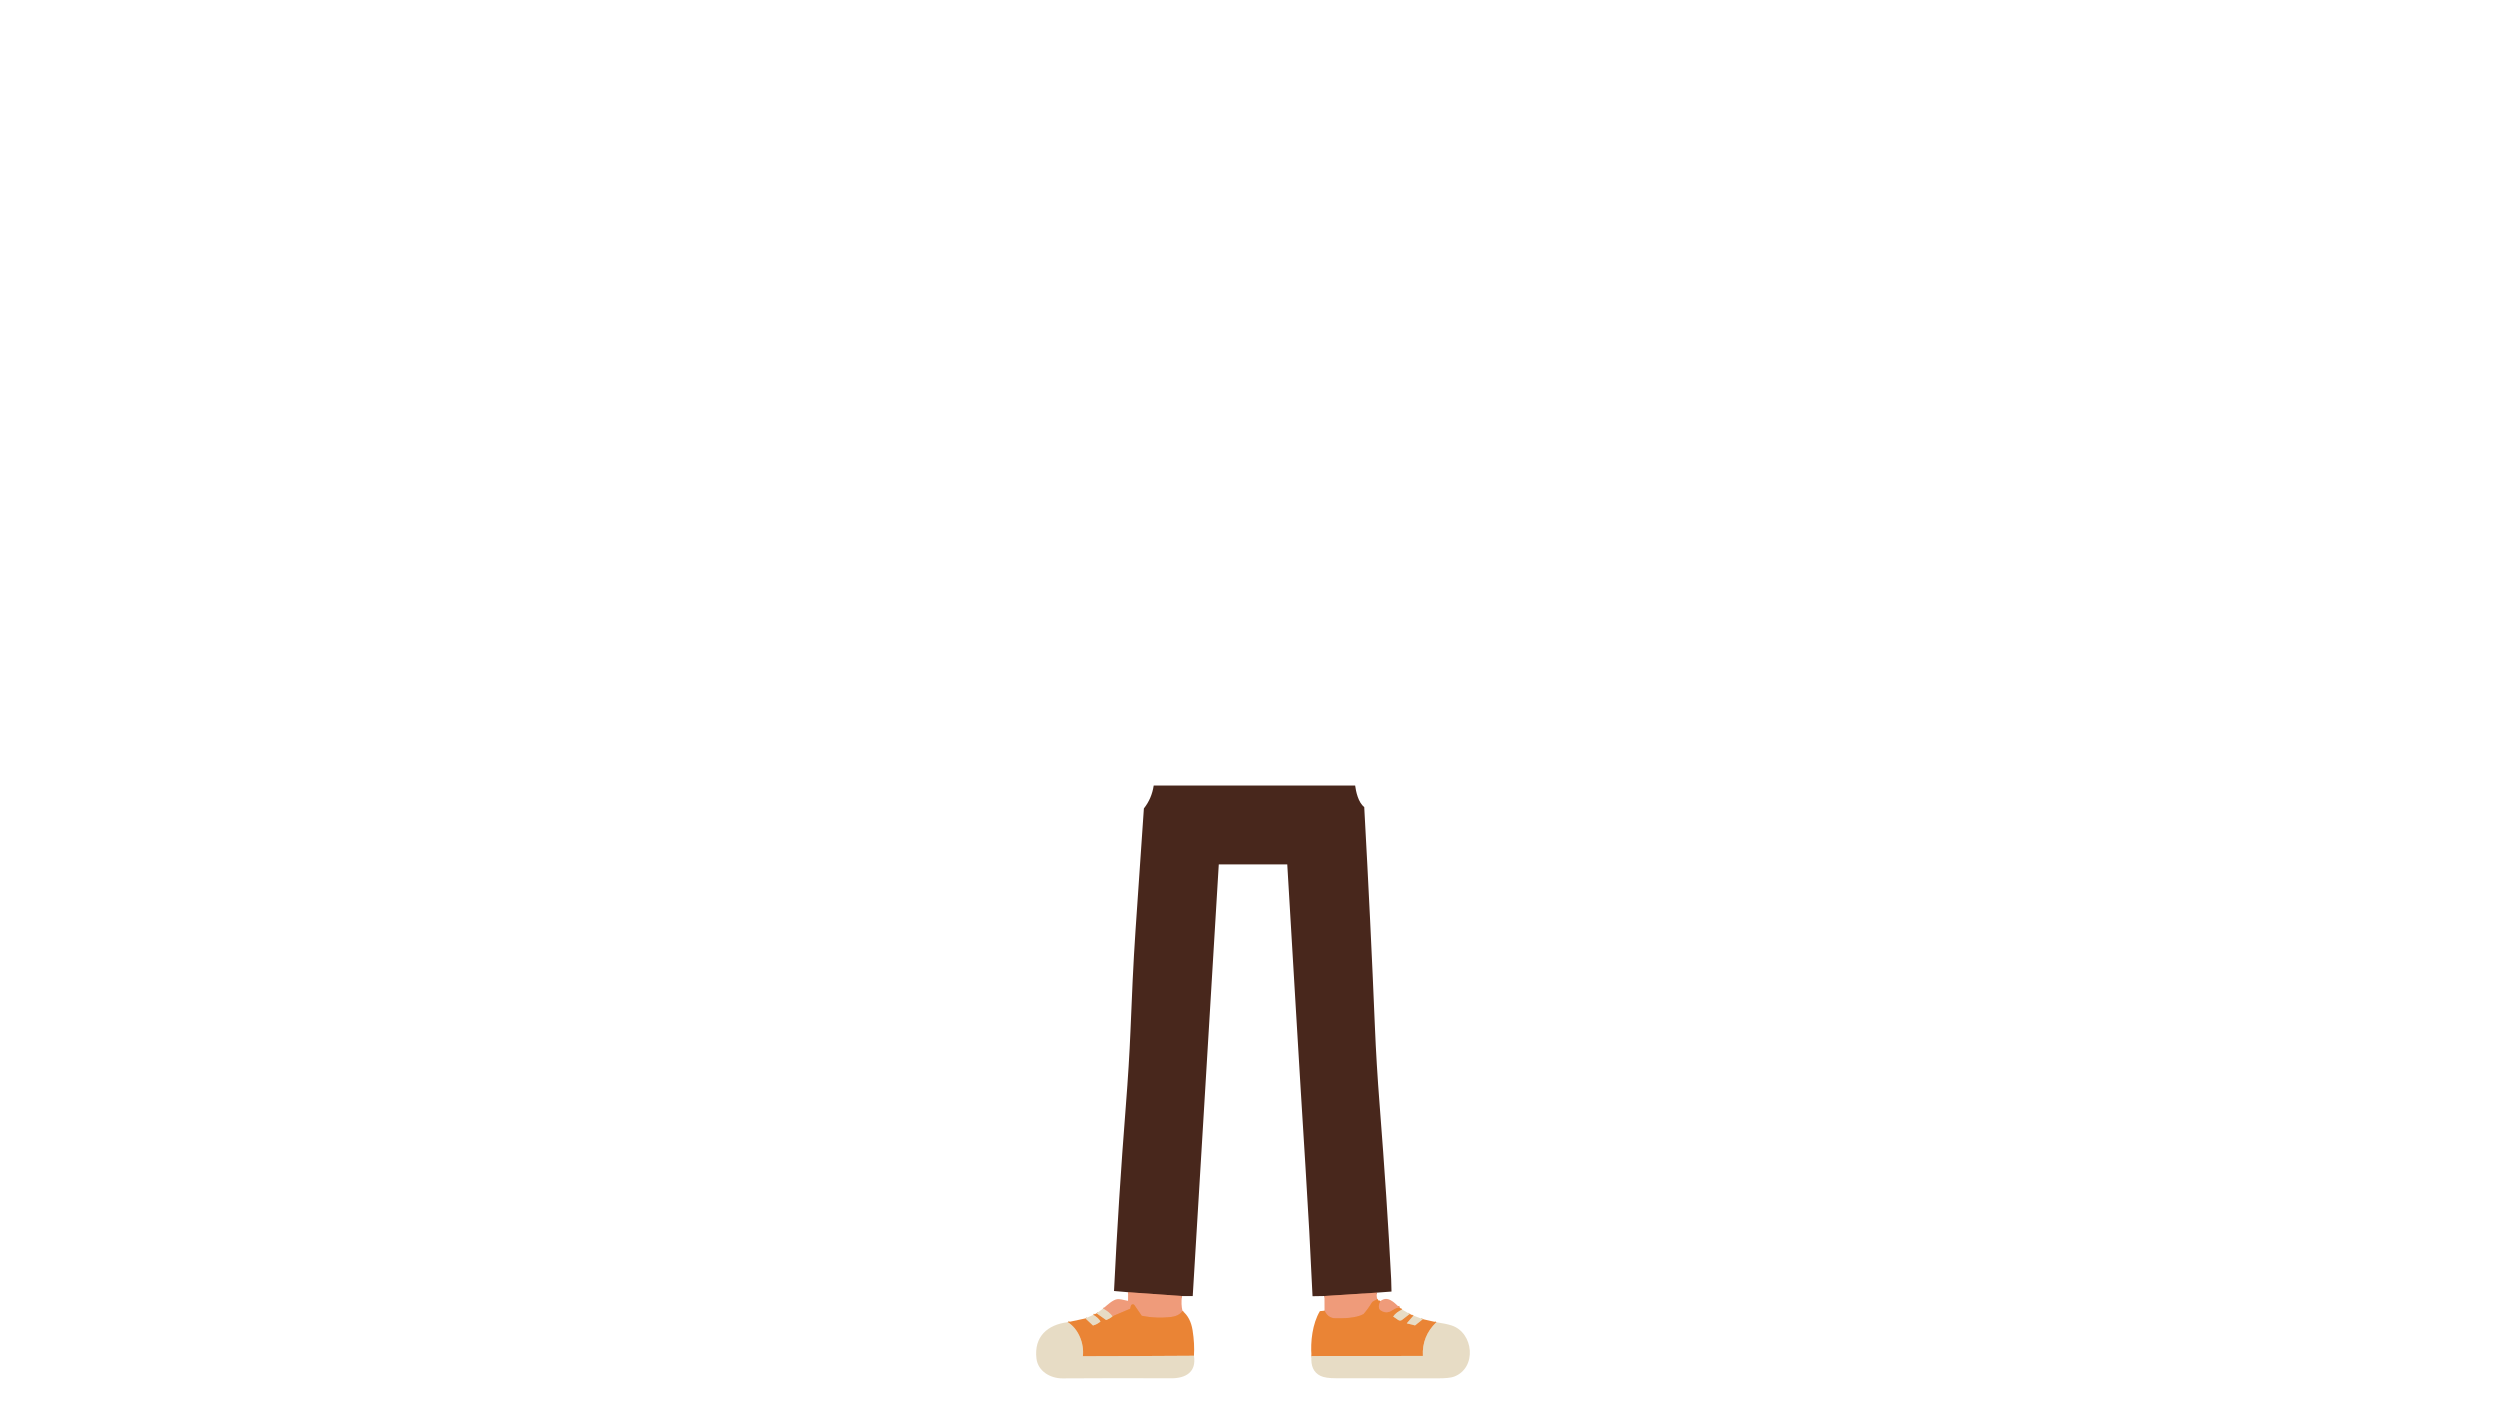
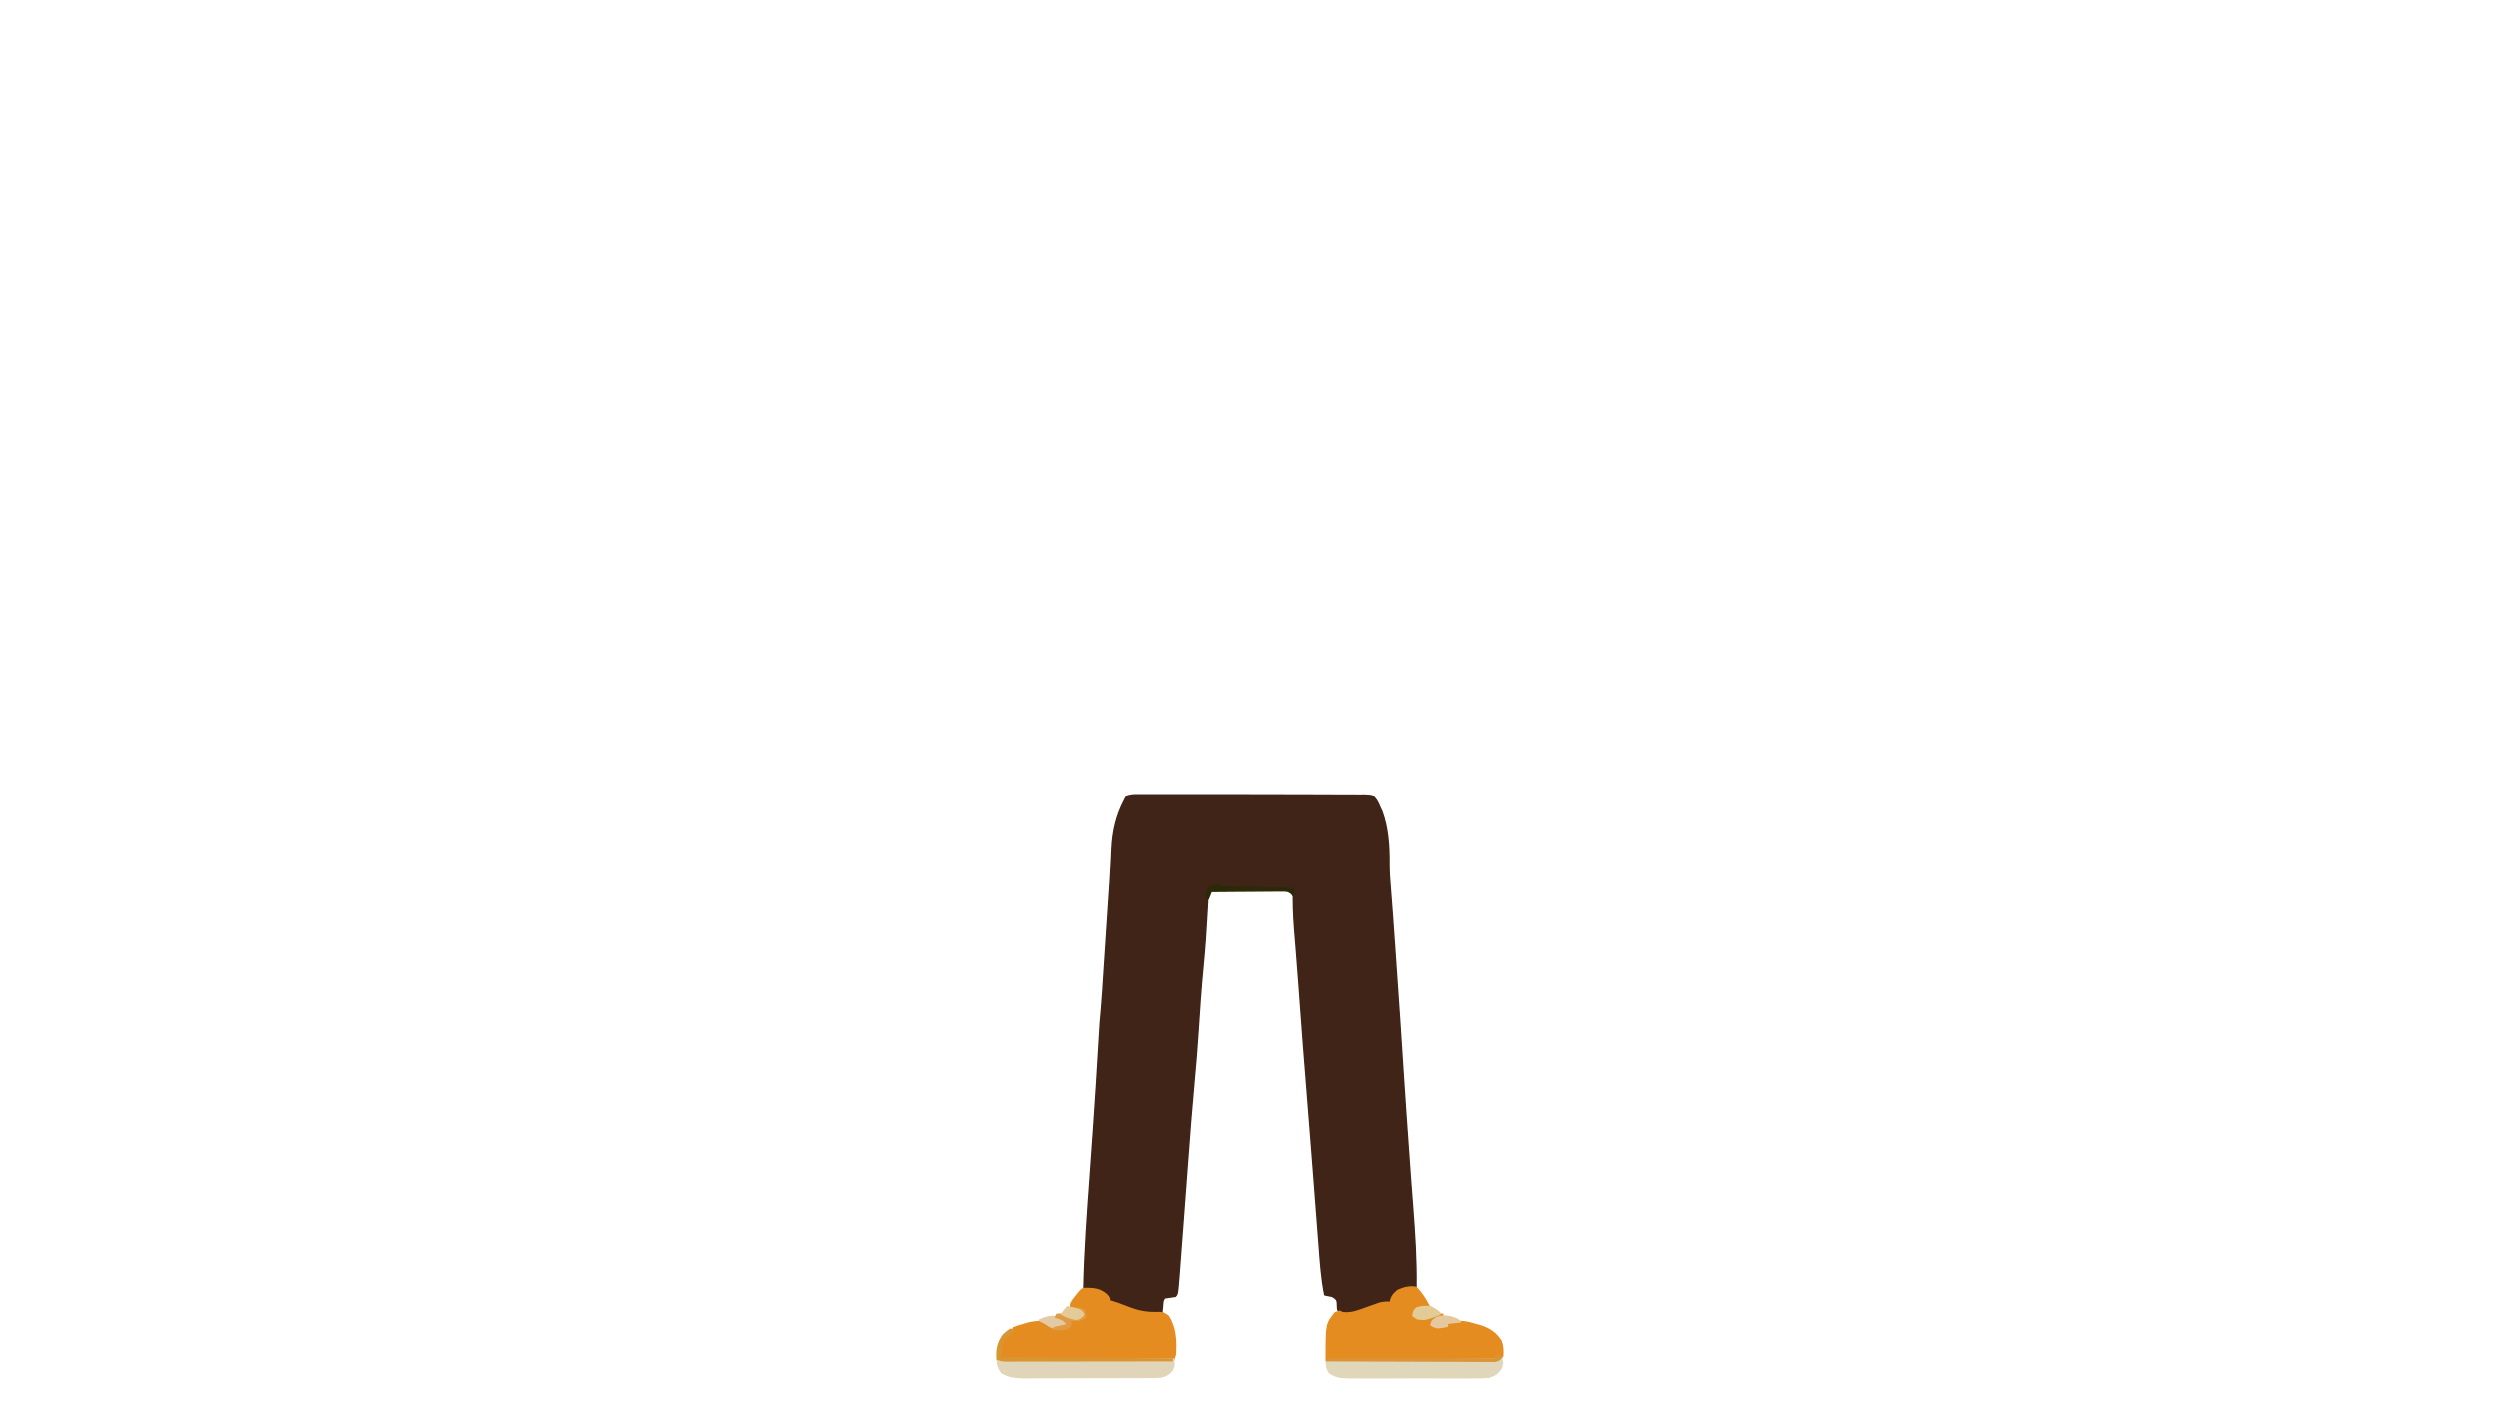
<svg xmlns="http://www.w3.org/2000/svg" viewBox="0 0 1672 941" width="1672" height="941">
  <defs>
    <style>path{vector-effect:non-scaling-stroke}</style>
  </defs>
  <g id="pere_jambes" stroke-width="2" stroke-linejoin="bevel">
-     <path fill="none" stroke="#9c614b" d="M920.82 864.52L885.81 866.77" />
-     <path fill="none" stroke="#9c614b" d="M790.5 866.8L754.47 864.23" />
-     <path fill="none" stroke="#ed9058" d="M921.11 868.76C919.86 870.03 918.39 869.69 917.33 871.46Q914.89 875.52 911.91 878.88C906.94 881.67 898.38 881.75 893.03 881.67Q888.16 881.6 885.85 876.58" />
-     <path fill="none" stroke="#ed9058" d="M790.87 876.79Q788.59 880.1 783.43 880.76Q773.69 882.01 763.59 879.99L758.73 872.92A1.34 1.33 -55.09 0 0 756.34 873.35L755.85 875.29L744.04 880.32" />
-     <path fill="none" stroke="#ebbca0" d="M744.04 880.32Q741.56 877.19 737.71 875.2" />
-     <path fill="none" stroke="#ed9058" d="M923.27 870.14C922.39 871.89 921.36 874.94 923.34 876.3Q926.17 878.24 928.87 877.42C930.99 876.78 933.12 874.46 935.97 874.39" />
-     <path fill="none" stroke="#e9b07d" d="M937.73 875.84Q933.85 877.55 931.76 880.49L935.17 882.82A2.12 2.12 -46.6 0 0 937.66 882.75L942.79 878.77" />
-     <path fill="none" stroke="#e9b07d" d="M945.31 879.9L940.86 885.04L946.37 886.44L951.58 882.25" />
-     <path fill="none" stroke="#e9b07d" d="M960.62 884.3Q950.88 893.74 951.62 906.86L877.14 906.92" />
-     <path fill="none" stroke="#e9b07d" d="M798.51 906.72C773.86 906.82 749.22 907.05 724.22 907.03C725.2 898.43 721.25 888.73 714.14 884.27" />
-     <path fill="none" stroke="#e9b07d" d="M725.94 881.75L731 886.49Q733.76 885.74 736.02 883.82Q734.28 881 731.13 879.41" />
-     <path fill="none" stroke="#e9b07d" d="M733.43 878.34L739.77 882.81Q742.18 882.01 744.04 880.32" />
-     <path fill="#48271c" stroke="none" d="M920.82 864.52L885.81 866.77L877.82 866.9Q875.84 823.63 873.1 780.35C868.83 712.75 864.24 633.33 860.92 578.11C845.6 578.17 830.29 578.07 815.12 578.11L797.7 866.79L790.5 866.8L754.47 864.23L745.05 863.42Q748.08 801.64 752.93 740.01Q755.15 711.74 756.05 689.68C756.96 667.29 757.94 644.13 759.42 622.51Q761.76 588.33 765.03 540.69Q770.29 534.07 771.6 525.36L906.32 525.36C906.82 529.15 908.33 536.68 912.4 539.75Q916.72 618.09 919.52 686.37Q920.54 711.32 922.67 738.58Q927.73 803.49 930.41 855.5Q930.6 859.15 930.64 863.79L920.82 864.52Z" />
-     <path fill="#ef9b7a" stroke="none" d="M790.5 866.8Q789.75 872.33 790.87 876.79Q788.59 880.1 783.43 880.76Q773.69 882.01 763.59 879.99L758.73 872.92A1.34 1.33 -55.09 0 0 756.34 873.35L755.85 875.29L744.04 880.32Q741.56 877.19 737.71 875.2C740.32 873.04 744.28 869.09 747.48 868.86Q749.26 868.73 754.42 870.02L754.47 864.23L790.5 866.8Z" />
-     <path fill="#ef9b7a" stroke="none" d="M920.82 864.52Q920.54 866.79 921.11 868.76C919.86 870.03 918.39 869.69 917.33 871.46Q914.89 875.52 911.91 878.88C906.94 881.67 898.38 881.75 893.03 881.67Q888.16 881.6 885.85 876.58L885.81 866.77L920.82 864.52Z" />
-     <path fill="#ea8435" stroke="none" d="M923.27 870.14C922.39 871.89 921.36 874.94 923.34 876.3Q926.17 878.24 928.87 877.42C930.99 876.78 933.12 874.46 935.97 874.39L937.73 875.84Q933.85 877.55 931.76 880.49L935.17 882.82A2.12 2.12 -46.6 0 0 937.66 882.75L942.79 878.77L945.31 879.9L940.86 885.04L946.37 886.44L951.58 882.25L960.62 884.3Q950.88 893.74 951.62 906.86L877.14 906.92C876.32 897.42 877.75 885.23 882.74 876.89L885.85 876.58Q888.16 881.6 893.03 881.67C898.38 881.75 906.94 881.67 911.91 878.88Q914.89 875.52 917.33 871.46C918.39 869.69 919.86 870.03 921.11 868.76Q921.8 870.06 923.27 870.14Z" />
-     <path fill="#ef9b7a" stroke="none" d="M935.97 874.39C933.12 874.46 930.99 876.78 928.87 877.42Q926.17 878.24 923.34 876.3C921.36 874.94 922.39 871.89 923.27 870.14C928.09 866.41 932.09 870.83 935.97 874.39Z" />
-     <path fill="#ea8435" stroke="none" d="M790.87 876.79Q796.24 881.09 797.6 889.68Q799.04 898.77 798.51 906.72C773.86 906.82 749.22 907.05 724.22 907.03C725.2 898.43 721.25 888.73 714.14 884.27L725.94 881.75L731 886.49Q733.76 885.74 736.02 883.82Q734.28 881 731.13 879.41L733.43 878.34L739.77 882.81Q742.18 882.01 744.04 880.32L755.85 875.29L756.34 873.35A1.34 1.33 -55.09 0 1 758.73 872.92L763.59 879.99Q773.69 882.01 783.43 880.76Q788.59 880.1 790.87 876.79Z" />
-     <path fill="#e7dcc5" stroke="none" d="M737.71 875.2Q741.56 877.19 744.04 880.32Q742.18 882.01 739.77 882.81L733.43 878.34L737.71 875.2Z" />
-     <path fill="#e7dcc5" stroke="none" d="M937.73 875.84L942.79 878.77L937.66 882.75A2.12 2.12 -46.6 0 1 935.17 882.82L931.76 880.49Q933.85 877.55 937.73 875.84Z" />
-     <path fill="#e7dcc5" stroke="none" d="M731.13 879.41Q734.28 881 736.02 883.82Q733.76 885.74 731 886.49L725.94 881.75L731.13 879.41Z" />
-     <path fill="#e7dcc5" stroke="none" d="M945.31 879.9L951.58 882.25L946.37 886.44L940.86 885.04L945.31 879.9Z" />
-     <path fill="#e7dcc5" stroke="none" d="M714.14 884.27C721.25 888.73 725.2 898.43 724.22 907.03C749.22 907.05 773.86 906.82 798.51 906.72C800.3 917.75 792.91 921.85 783.25 921.8Q747 921.63 710.57 921.86C702.66 921.91 694.2 917.19 693.18 908.6C691.45 893.97 700.49 885.94 714.14 884.27Z" />
-     <path fill="#e7dcc5" stroke="none" d="M877.14 906.92L951.62 906.86Q950.88 893.74 960.62 884.3Q967.11 885.26 970.79 886.45C985.57 891.23 988 914.85 972.45 920.71Q969.36 921.88 960.86 921.84Q926.64 921.71 893.55 921.77Q886.38 921.78 883.15 920.19Q876.17 916.77 877.14 906.92Z" />
+     <path fill="#412418" stroke="#412418" stroke-width="1" d="M 760.36 531.87 C 760.81 531.87 760.81 531.87 763.06 531.86 C 764.04 531.86 765.02 531.87 766.03 531.87 C 767.06 531.87 768.1 531.86 769.16 531.86 C 772.61 531.86 776.06 531.86 779.51 531.86 C 781.94 531.86 784.38 531.86 786.81 531.86 C 791.96 531.86 797.1 531.86 802.24 531.87 C 807.42 531.87 812.59 531.87 817.76 531.87 C 831.52 531.85 845.27 531.87 859.02 531.95 C 865.13 531.98 871.24 532 877.34 531.99 C 883.14 531.98 888.94 532 894.75 532.05 C 896.89 532.06 899.04 532.06 901.19 532.05 C 904.12 532.03 907.06 532.06 910 532.1 C 910.43 532.09 910.43 532.09 912.61 532.05 C 914.94 532.11 916.8 532.22 919 533 C 921.04 535.22 921.8 537.14 923 540 C 923.4 540.83 923.79 541.67 924.2 542.53 C 928.31 553.71 929.08 566.29 928.97 578.15 C 928.95 583.4 929.37 588.58 929.81 593.8 C 930.78 605.86 931.64 617.93 932.47 630 C 932.51 630.47 932.51 630.47 932.67 632.83 C 933.07 638.61 933.46 644.4 933.86 650.18 C 934.13 654.12 934.4 658.06 934.68 662 C 934.94 665.85 935.21 669.7 935.47 673.55 C 935.6 675.36 935.72 677.18 935.85 678.99 C 936.52 688.77 937.17 698.56 937.77 708.35 C 938.11 713.76 938.47 719.16 938.83 724.57 C 938.87 725.14 938.87 725.14 939.07 728.02 C 939.31 731.72 939.56 735.42 939.81 739.12 C 939.86 739.76 939.86 739.76 940.07 742.99 C 941.05 757.37 942.04 771.74 943.12 786.1 C 943.21 787.31 943.3 788.51 943.39 789.76 C 943.82 795.46 944.25 801.16 944.69 806.85 C 946.07 824.88 947.28 842.91 947 861 C 946.59 861.08 946.59 861.08 944.52 861.51 C 943.44 861.75 942.36 862 941.25 862.25 C 940.18 862.48 939.12 862.71 938.02 862.95 C 934.68 864.11 933.2 865.27 931 868 C 930.67 868.99 930.34 869.98 930 871 C 927.32 871.98 924.75 872.77 922 873.5 C 920.44 873.93 918.88 874.36 917.33 874.79 C 916.58 875 915.83 875.2 915.05 875.41 C 912.6 876.11 910.21 876.94 907.81 877.81 C 904.24 878.92 901.71 879.44 898 879 C 895 877 895 877 894.59 875.12 C 894.56 874.41 894.56 874.41 894.41 870.87 C 894 869 894 869 891 867 C 889.35 866.61 887.68 866.27 886 866 C 883.76 854.85 883.05 843.59 882.2 832.27 C 882.03 830.12 881.86 827.97 881.7 825.82 C 881.26 820.15 880.82 814.48 880.39 808.8 C 879.96 803.22 879.53 797.64 879.1 792.06 C 878.93 789.85 878.76 787.64 878.59 785.42 C 878.5 784.33 878.42 783.23 878.33 782.1 C 878.07 778.76 877.81 775.42 877.56 772.08 C 876.36 756.52 875.12 740.95 873.87 725.39 C 872.5 708.37 871.17 691.34 869.94 674.31 C 869.61 669.8 869.28 665.3 868.95 660.79 C 868.87 659.71 868.79 658.62 868.71 657.5 C 868.19 650.48 867.65 643.47 867.08 636.45 C 866.94 634.66 866.8 632.88 866.66 631.09 C 866.4 627.87 866.13 624.65 865.86 621.43 C 865.12 612.26 864.85 603.2 865 594 C 864.38 594 863.77 594 863.13 594 C 856.71 594.03 850.28 594.04 843.86 594.05 C 841.46 594.06 839.06 594.06 836.67 594.07 C 833.22 594.08 829.77 594.09 826.33 594.09 C 825.79 594.1 825.79 594.1 823.08 594.11 C 822.58 594.11 822.58 594.11 820.05 594.11 C 819.61 594.11 819.61 594.11 817.38 594.12 C 815.11 594 813.19 593.59 811 593 C 810.34 593 809.68 593 809 593 C 807.89 596.32 807.75 599.07 807.57 602.57 C 807.5 603.93 807.43 605.3 807.35 606.67 C 807.32 607.39 807.28 608.12 807.24 608.86 C 806.6 621.23 805.75 633.55 804.56 645.87 C 803.14 660.61 802.1 675.36 801.18 690.13 C 800.49 700.91 799.6 711.67 798.59 722.43 C 796.91 740.47 795.54 758.54 794.19 776.61 C 793.88 780.77 793.56 784.94 793.25 789.1 C 793.13 790.76 793 792.43 792.88 794.09 C 792.81 794.91 792.75 795.73 792.69 796.58 C 792.5 799.05 792.32 801.52 792.13 804 C 791.82 808.14 791.51 812.28 791.2 816.42 C 791.06 818.17 790.93 819.93 790.8 821.68 C 790.39 827.09 789.98 832.5 789.57 837.91 C 789.44 839.61 789.31 841.31 789.19 843.01 C 789.01 845.37 788.83 847.73 788.65 850.09 C 788.6 850.77 788.55 851.46 788.5 852.16 C 787.46 865.54 787.46 865.54 786 867 C 783.67 867.33 781.33 867.66 779 868 C 777.42 869.58 777.65 871.38 777.44 873.56 C 777.35 874.39 777.27 875.21 777.18 876.06 C 777.12 876.7 777.06 877.34 777 878 C 769.78 880.4 763.22 878.84 756.31 876.18 C 755.59 875.92 754.87 875.66 754.13 875.39 C 742.86 871.23 742.86 871.23 739.88 866.93 C 738.05 864.49 737.12 864.03 734.1 863.27 C 733.01 863.12 731.93 862.97 730.82 862.81 C 730.28 862.73 730.28 862.73 727.53 862.33 C 727.11 862.28 727.11 862.28 725 862 C 725.51 836.96 727.35 812.02 729.14 787.04 C 729.84 777.31 730.53 767.59 731.21 757.86 C 731.29 756.8 731.36 755.74 731.44 754.64 C 732.76 736.02 733.93 717.39 735.03 698.75 C 735.99 682.61 735.99 682.61 736.74 674.92 C 737.43 667.2 737.87 659.46 738.38 651.72 C 738.51 649.74 738.64 647.77 738.77 645.79 C 739.04 641.66 739.31 637.52 739.59 633.39 C 739.93 628.15 740.28 622.91 740.62 617.66 C 740.89 613.58 741.16 609.5 741.43 605.41 C 741.56 603.49 741.69 601.56 741.81 599.63 C 742 596.9 742.17 594.17 742.35 591.45 C 742.41 590.58 742.47 589.71 742.52 588.82 C 742.81 584.38 743.06 579.94 743.26 575.5 C 743.29 575.05 743.29 575.05 743.39 572.78 C 743.47 571.1 743.54 569.41 743.61 567.72 C 744.13 556.02 746.53 545.44 752 535 C 752.33 534.34 752.66 533.68 753 533 C 755.8 532.06 757.47 531.87 760.36 531.87 Z" />
+     <path fill="#e58c21" stroke="#e58c21" stroke-width="1" d="M 947 861 C 950.93 864.83 953.41 869.19 956 874 C 952.7 874.66 949.4 875.32 946 876 C 945.67 877.32 945.34 878.64 945 880 C 946.41 880.22 947.83 880.43 949.25 880.62 C 949.64 880.68 949.64 880.68 951.64 880.98 C 954.36 881 955.63 880.26 958 879 C 960.33 878.92 962.67 878.91 965 879 C 965 879.66 965 880.32 965 881 C 963.87 881.45 962.73 881.91 961.56 882.38 C 958 884 958 884 957 886 C 958.46 886.17 959.92 886.33 961.38 886.5 C 961.78 886.55 961.78 886.55 963.84 886.78 C 966 887 966 887 968 887 C 968 886.34 968 885.68 968 885 C 975.08 882.64 981.29 884.11 988.19 886.19 C 988.53 886.29 988.53 886.29 990.24 886.78 C 996.2 888.69 1000.39 891.53 1003.88 896.88 C 1005.15 900.43 1005.23 903.25 1005 907 C 1003.35 907 1001.7 907 1000 907 C 1000 907.66 1000 908.32 1000 909 C 962.71 909 925.42 909 887 909 C 887 885.45 887 885.45 893 878 C 893.99 877.67 894.98 877.34 896 877 C 896.66 877.33 897.32 877.66 898 878 C 903.97 878.68 909.04 876.49 914.56 874.5 C 916.42 873.84 918.27 873.18 920.13 872.53 C 920.94 872.24 921.76 871.94 922.6 871.64 C 925.16 870.96 927.36 870.88 930 871 C 930.08 870.42 930.16 869.85 930.25 869.25 C 931.25 866.25 932.55 864.99 935 863 C 939.04 861.24 942.62 860.25 947 861 Z" />
+     <path fill="#e58c21" stroke="#e58c21" stroke-width="1" d="M 725.99 861.73 C 731.78 861.77 735.78 862.07 740.31 866 C 742 868 742 868 742 870 C 744.04 870.66 746.08 871.33 748.12 872 C 750.19 872.71 752.23 873.49 754.26 874.31 C 761.69 877.23 767.33 878.2 775.28 877.86 C 778 878 778 878 781.19 880.18 C 786.28 888.08 786.5 896.8 786 906 C 785.67 906.99 785.34 907.98 785 909 C 770.17 909.02 755.34 909.04 740.51 909.05 C 733.63 909.05 726.74 909.06 719.86 909.07 C 713.22 909.08 706.58 909.09 699.94 909.09 C 697.4 909.09 694.86 909.1 692.33 909.1 C 688.78 909.11 685.24 909.11 681.69 909.11 C 680.63 909.11 679.58 909.12 678.49 909.12 C 677.52 909.12 676.56 909.12 675.57 909.12 C 674.73 909.12 673.89 909.12 673.03 909.12 C 671 909 671 909 669 908 C 667.39 903.9 668.32 900.84 669.9 896.93 C 671.69 893.79 674.11 892.13 677 890 C 677.33 889.34 677.66 888.68 678 888 C 680.92 886.93 680.92 886.93 684.63 885.87 C 685.84 885.52 687.04 885.16 688.29 884.8 C 692.03 883.99 695.19 883.71 699 884 C 699.49 884.33 699.49 884.33 701.94 886 C 706.04 888.68 708.17 888.39 713 888 C 713.99 887.67 714.98 887.34 716 887 C 716 885.68 716 884.36 716 883 C 718.97 882.34 721.94 881.68 725 881 C 724.67 879.35 724.34 877.7 724 876 C 721.36 875.67 718.72 875.34 716 875 C 716 871.43 716.73 870.68 718.88 867.93 C 719.41 867.24 719.94 866.55 720.49 865.84 C 723.6 862.05 723.6 862.05 725.99 861.73 Z" />
+     <path fill="#e1d5b9" stroke="#e1d5b9" stroke-width="1" d="M 667 909 C 705.94 909 744.88 909 785 909 C 785 915 785 915 782.69 917.81 C 779.36 920.52 777.05 921.12 772.89 921.14 C 772.05 921.15 771.22 921.15 770.36 921.16 C 769.45 921.16 768.53 921.16 767.59 921.16 C 766.63 921.17 765.66 921.17 764.67 921.18 C 761.47 921.19 758.27 921.2 755.08 921.2 C 752.86 921.21 750.64 921.21 748.42 921.22 C 743.75 921.23 739.09 921.24 734.43 921.24 C 728.47 921.25 722.5 921.27 716.53 921.3 C 711.94 921.32 707.36 921.32 702.77 921.32 C 700.57 921.33 698.37 921.33 696.17 921.35 C 693.09 921.36 690.01 921.36 686.93 921.36 C 686.02 921.37 685.12 921.37 684.18 921.38 C 678.71 921.35 674.82 920.68 670 918 C 667.89 914.74 667 912.88 667 909 Z" />
+     <path fill="#e0d6ba" stroke="#e0d6ba" stroke-width="1" d="M 1004 908 C 1005.23 910.9 1004.99 912.03 1003.94 915.06 C 1001.55 918.69 1000.05 919.45 996 921 C 992.71 921.42 989.46 921.41 986.14 921.39 C 985.65 921.39 985.65 921.39 983.18 921.4 C 979.97 921.42 976.75 921.41 973.53 921.4 C 971.29 921.4 969.05 921.4 966.81 921.41 C 962.11 921.41 957.42 921.41 952.73 921.39 C 946.71 921.37 940.7 921.38 934.69 921.4 C 930.06 921.41 925.43 921.41 920.81 921.4 C 918.59 921.4 916.37 921.4 914.16 921.41 C 911.06 921.42 907.96 921.4 904.86 921.39 C 903.94 921.39 903.03 921.4 902.09 921.41 C 897 921.36 893.38 920.9 889 918 C 887.38 915.06 887 913.36 887 910 C 887.59 910 888.18 909.99 888.79 909.99 C 903.15 909.88 917.52 909.78 931.88 909.66 C 938.82 909.61 945.77 909.55 952.72 909.5 C 959.41 909.46 966.11 909.4 972.81 909.35 C 975.37 909.33 977.93 909.31 980.49 909.29 C 984.07 909.27 987.64 909.24 991.22 909.21 C 991.75 909.2 991.75 909.2 994.45 909.19 C 995.42 909.18 996.39 909.17 997.39 909.16 C 998.24 909.15 999.09 909.15 999.96 909.14 C 1002 909 1002 909 1004 908 Z" />
+     <path fill="#d99531" stroke="#d99531" stroke-width="1" d="M 676 889 C 676.66 889.33 677.32 889.66 678 890 C 676.38 891.71 674.71 893.37 673 895 C 672.34 895 671.68 895 671 895 C 670 899 670 899 669 908 C 706.95 908.33 744.9 908.66 784 909 C 784 909.33 784 909.66 784 910 C 769.19 910.02 754.38 910.04 739.56 910.05 C 732.69 910.06 725.81 910.06 718.93 910.08 C 712.3 910.09 705.67 910.09 699.03 910.09 C 696.5 910.1 693.96 910.1 691.43 910.11 C 687.89 910.11 684.35 910.11 680.81 910.11 C 680.28 910.12 680.28 910.12 677.61 910.12 C 676.64 910.12 675.68 910.12 674.69 910.12 C 673.85 910.12 673.01 910.12 672.15 910.12 C 670 910 670 910 667 909 C 666.55 902.65 667.34 898.29 671 893 C 673.75 890.5 673.75 890.5 676 889 Z" />
+     <path fill="#da9438" stroke="#da9438" stroke-width="1" d="M 1000 907 C 1001.65 907 1003.3 907 1005 907 C 1003.34 909.03 1002.46 909.92 999.83 910.37 C 999.41 910.37 999.41 910.37 997.27 910.36 C 996.3 910.36 995.33 910.37 994.33 910.37 C 993.26 910.36 992.2 910.35 991.1 910.34 C 989.98 910.34 988.86 910.34 987.7 910.34 C 983.99 910.34 980.27 910.32 976.55 910.29 C 973.98 910.29 971.4 910.28 968.83 910.28 C 962.74 910.27 956.65 910.25 950.56 910.22 C 943.63 910.18 936.7 910.17 929.77 910.15 C 915.51 910.12 901.26 910.07 887 910 C 887 909.67 887 909.34 887 909 C 924.29 909 961.58 909 1000 909 C 1000 908.34 1000 907.68 1000 907 Z" />
+     <path fill="#e3cb98" stroke="#e3cb98" stroke-width="1" d="M 957 874 C 960.44 875.94 960.44 875.94 963 878 C 963 878.33 963 878.66 963 879 C 953.28 882.63 953.28 882.63 948 882 C 947.01 881.34 946.02 880.68 945 880 C 945.34 877.48 945.57 876.33 947.62 874.75 C 950.96 873.7 953.51 873.64 957 874 Z" />
+     <path fill="#e6c89f" stroke="#e6c89f" stroke-width="1" d="M 974 882 C 974.99 882.66 975.98 883.32 977 884 C 975.51 884.16 975.51 884.16 968 885 C 968 885.66 968 886.32 968 887 C 961.6 888.23 961.6 888.23 958.56 887.06 C 958.05 886.71 957.53 886.36 957 886 C 958 883 958 883 961 881.19 C 965.54 879.39 969.52 880.36 974 882 Z" />
+     <path fill="#e3caa5" stroke="#e3caa5" stroke-width="1" d="M 713 883 C 713.33 883.99 713.66 884.98 714 886 C 710.58 888.1 707.98 888.41 704 888 C 701.38 886.62 701.38 886.62 699 885 C 697.67 884.32 696.34 883.65 695 883 C 701.47 880.02 706.64 879.17 713 883 Z" />
+     <path fill="#2b2907" stroke="#2b2907" stroke-width="1" d="M 817 592 C 817 592.33 817 592.66 817 593 C 832.84 593.33 848.68 593.66 865 594 C 865 595.65 865 597.3 865 599 C 864.61 598.51 864.22 598.02 863.82 597.52 C 861.4 595.5 860.01 595.64 856.89 595.66 C 856.37 595.66 856.37 595.66 853.73 595.66 C 852.61 595.68 851.49 595.69 850.33 595.71 C 849.18 595.71 848.03 595.72 846.85 595.72 C 843.17 595.74 839.49 595.77 835.81 595.81 C 833.32 595.83 830.83 595.84 828.34 595.85 C 822.23 595.89 816.11 595.94 810 596 C 809.34 597.65 808.68 599.3 808 601 C 807.67 601 807.34 601 807 601 C 806.64 597.77 806.73 596.39 808.62 593.69 C 811.6 591.57 813.42 591.67 817 592 Z" />
+     <path fill="#e09b45" stroke="#e09b45" stroke-width="1" d="M 720 875 C 720.83 875.16 720.83 875.16 725 876 C 725.33 877.65 725.66 879.3 726 881 C 722.36 883.43 720.29 883.16 716 883 C 716 884.32 716 885.64 716 887 C 712.91 889.06 712.29 889.24 708.81 889.12 C 708.18 889.1 708.18 889.1 705 889 C 705 888.67 705 888.34 705 888 C 707.97 887.34 710.94 886.68 714 886 C 711.6 882.39 710.05 882.15 706 881 C 706.33 880.34 706.66 879.68 707 879 C 713.62 878.75 713.62 878.75 717 881 C 720.69 880.62 720.69 880.62 724 880 C 724 879.01 724 878.02 724 877 C 722.68 876.34 721.36 875.68 720 875 Z" />
+     <path fill="#e4ca97" stroke="#e4ca97" stroke-width="1" d="M 714 874 C 722.71 875.86 722.71 875.86 725 879 C 723.33 881.11 722.44 881.93 719.75 882.38 C 716.1 881.88 713.33 880.57 710 879 C 711.32 877.35 712.64 875.7 714 874 Z" />
  </g>
</svg>
